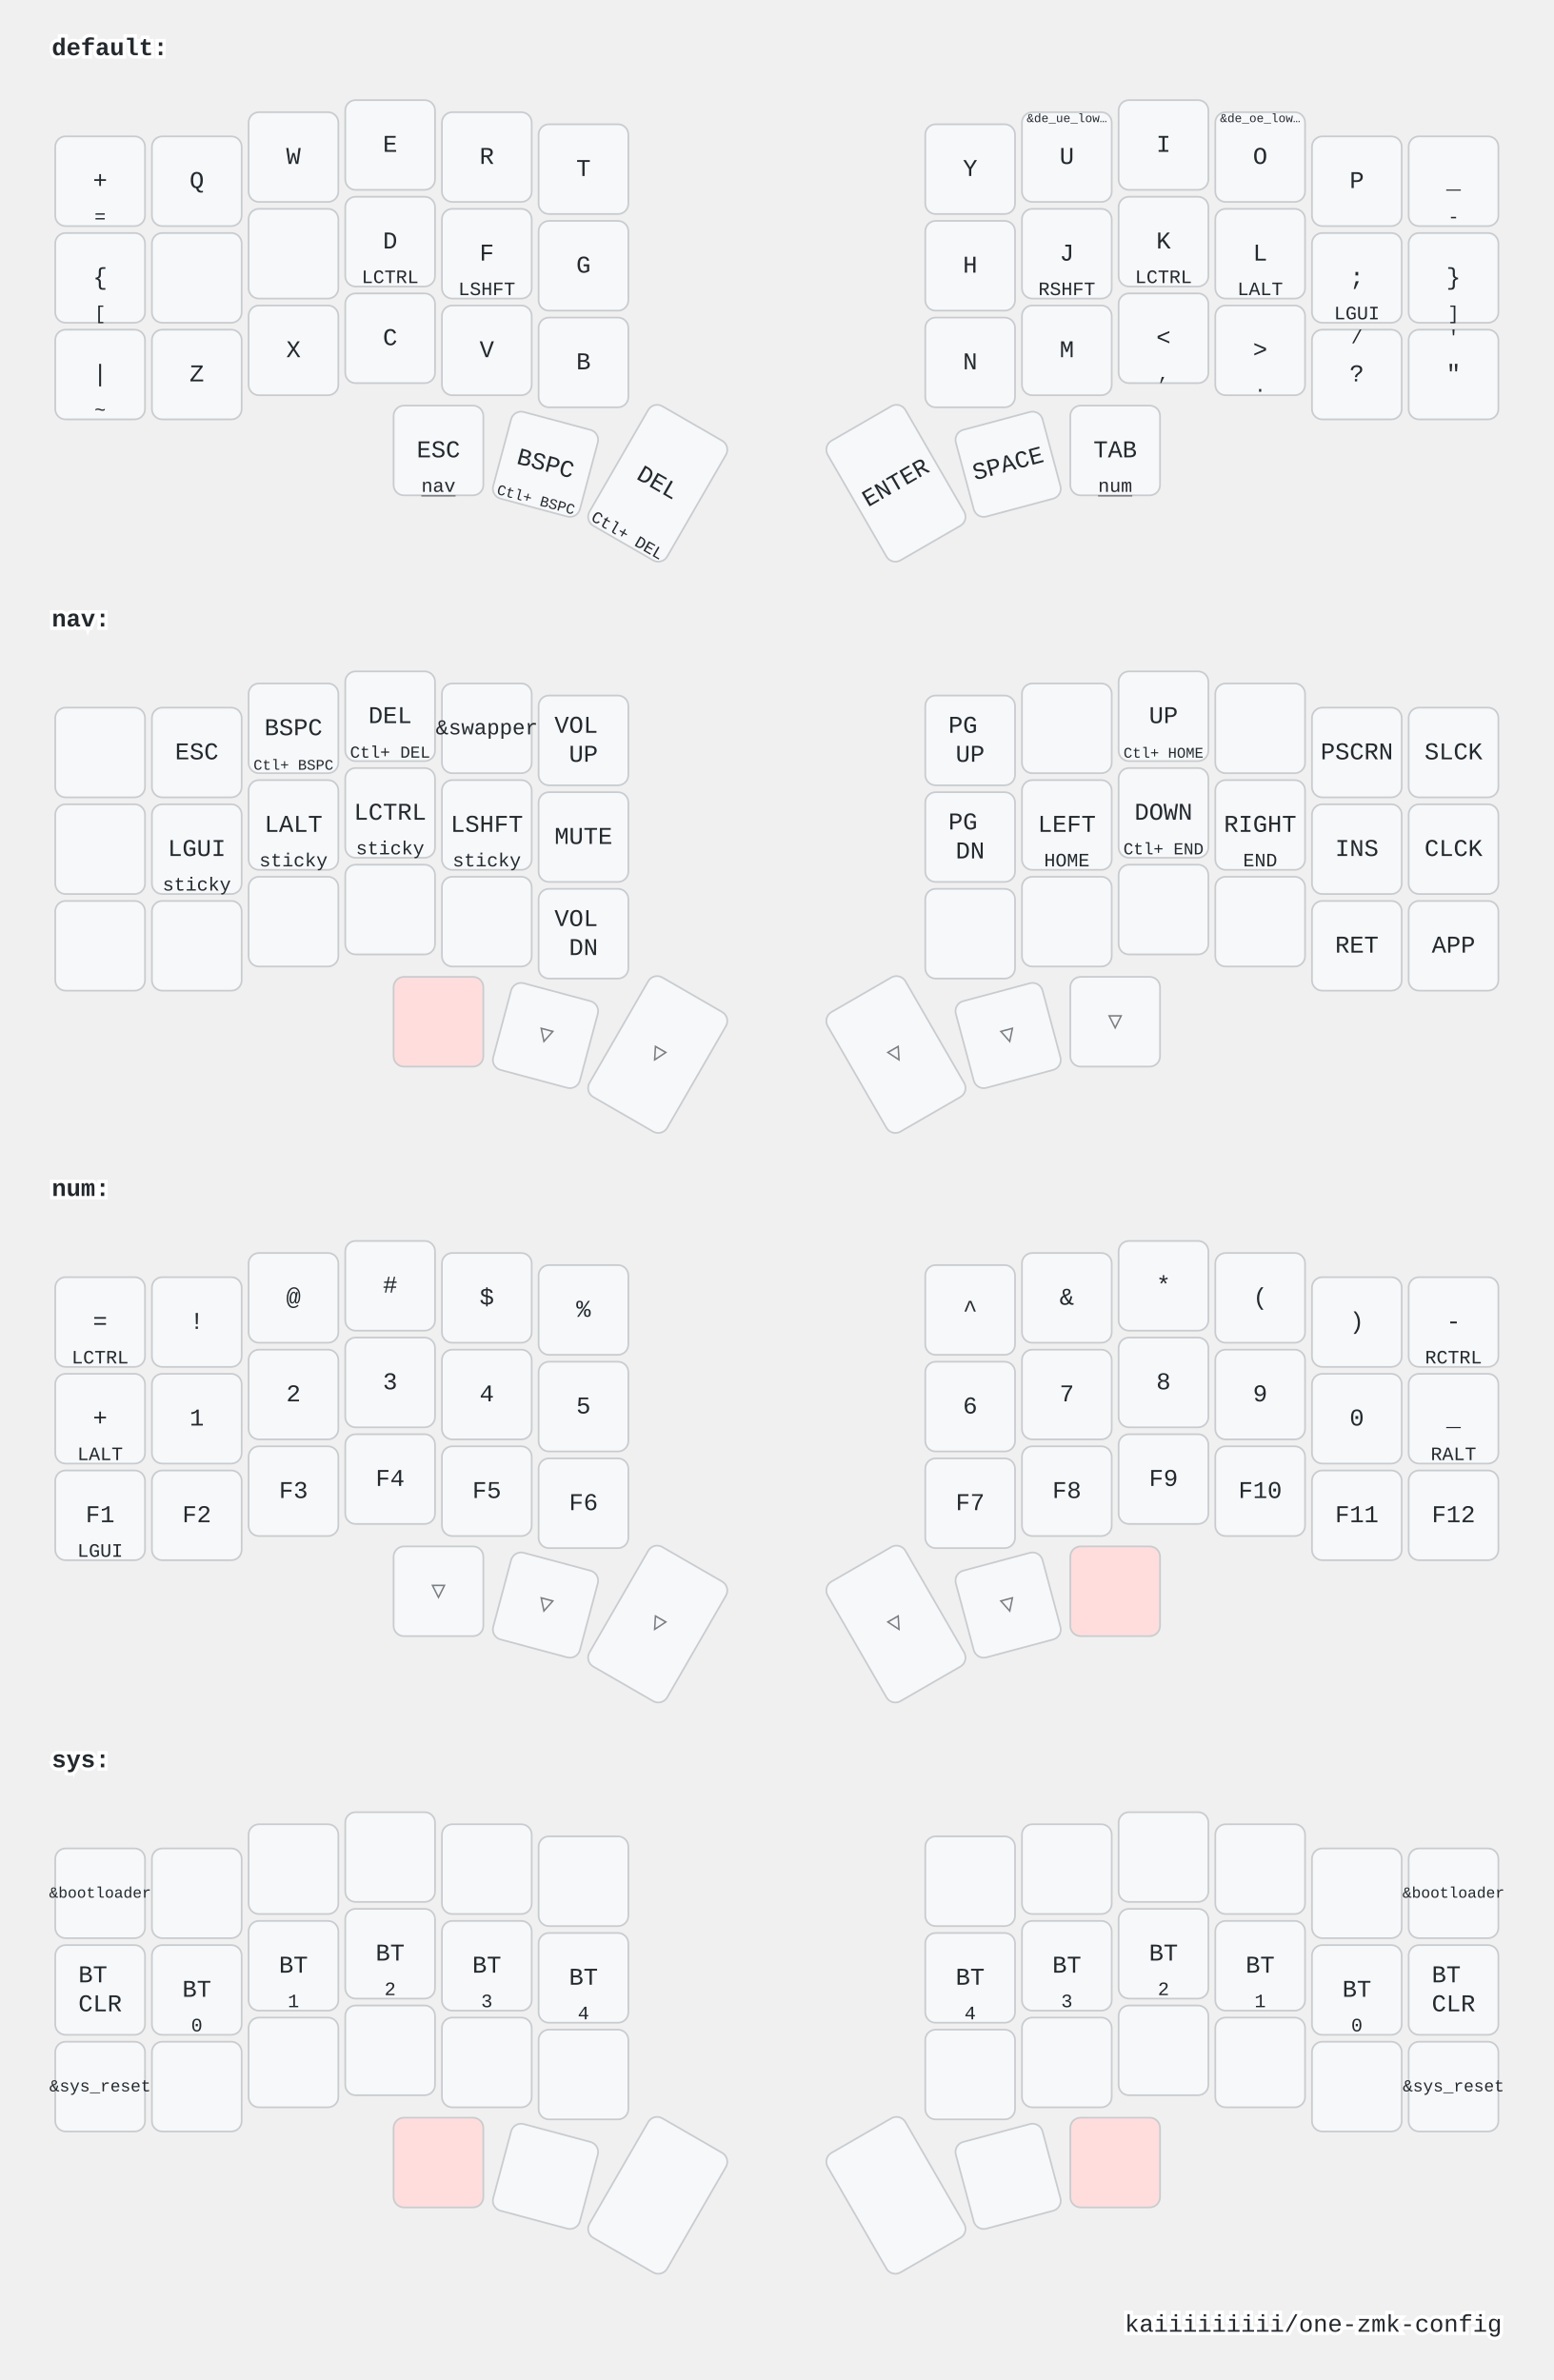
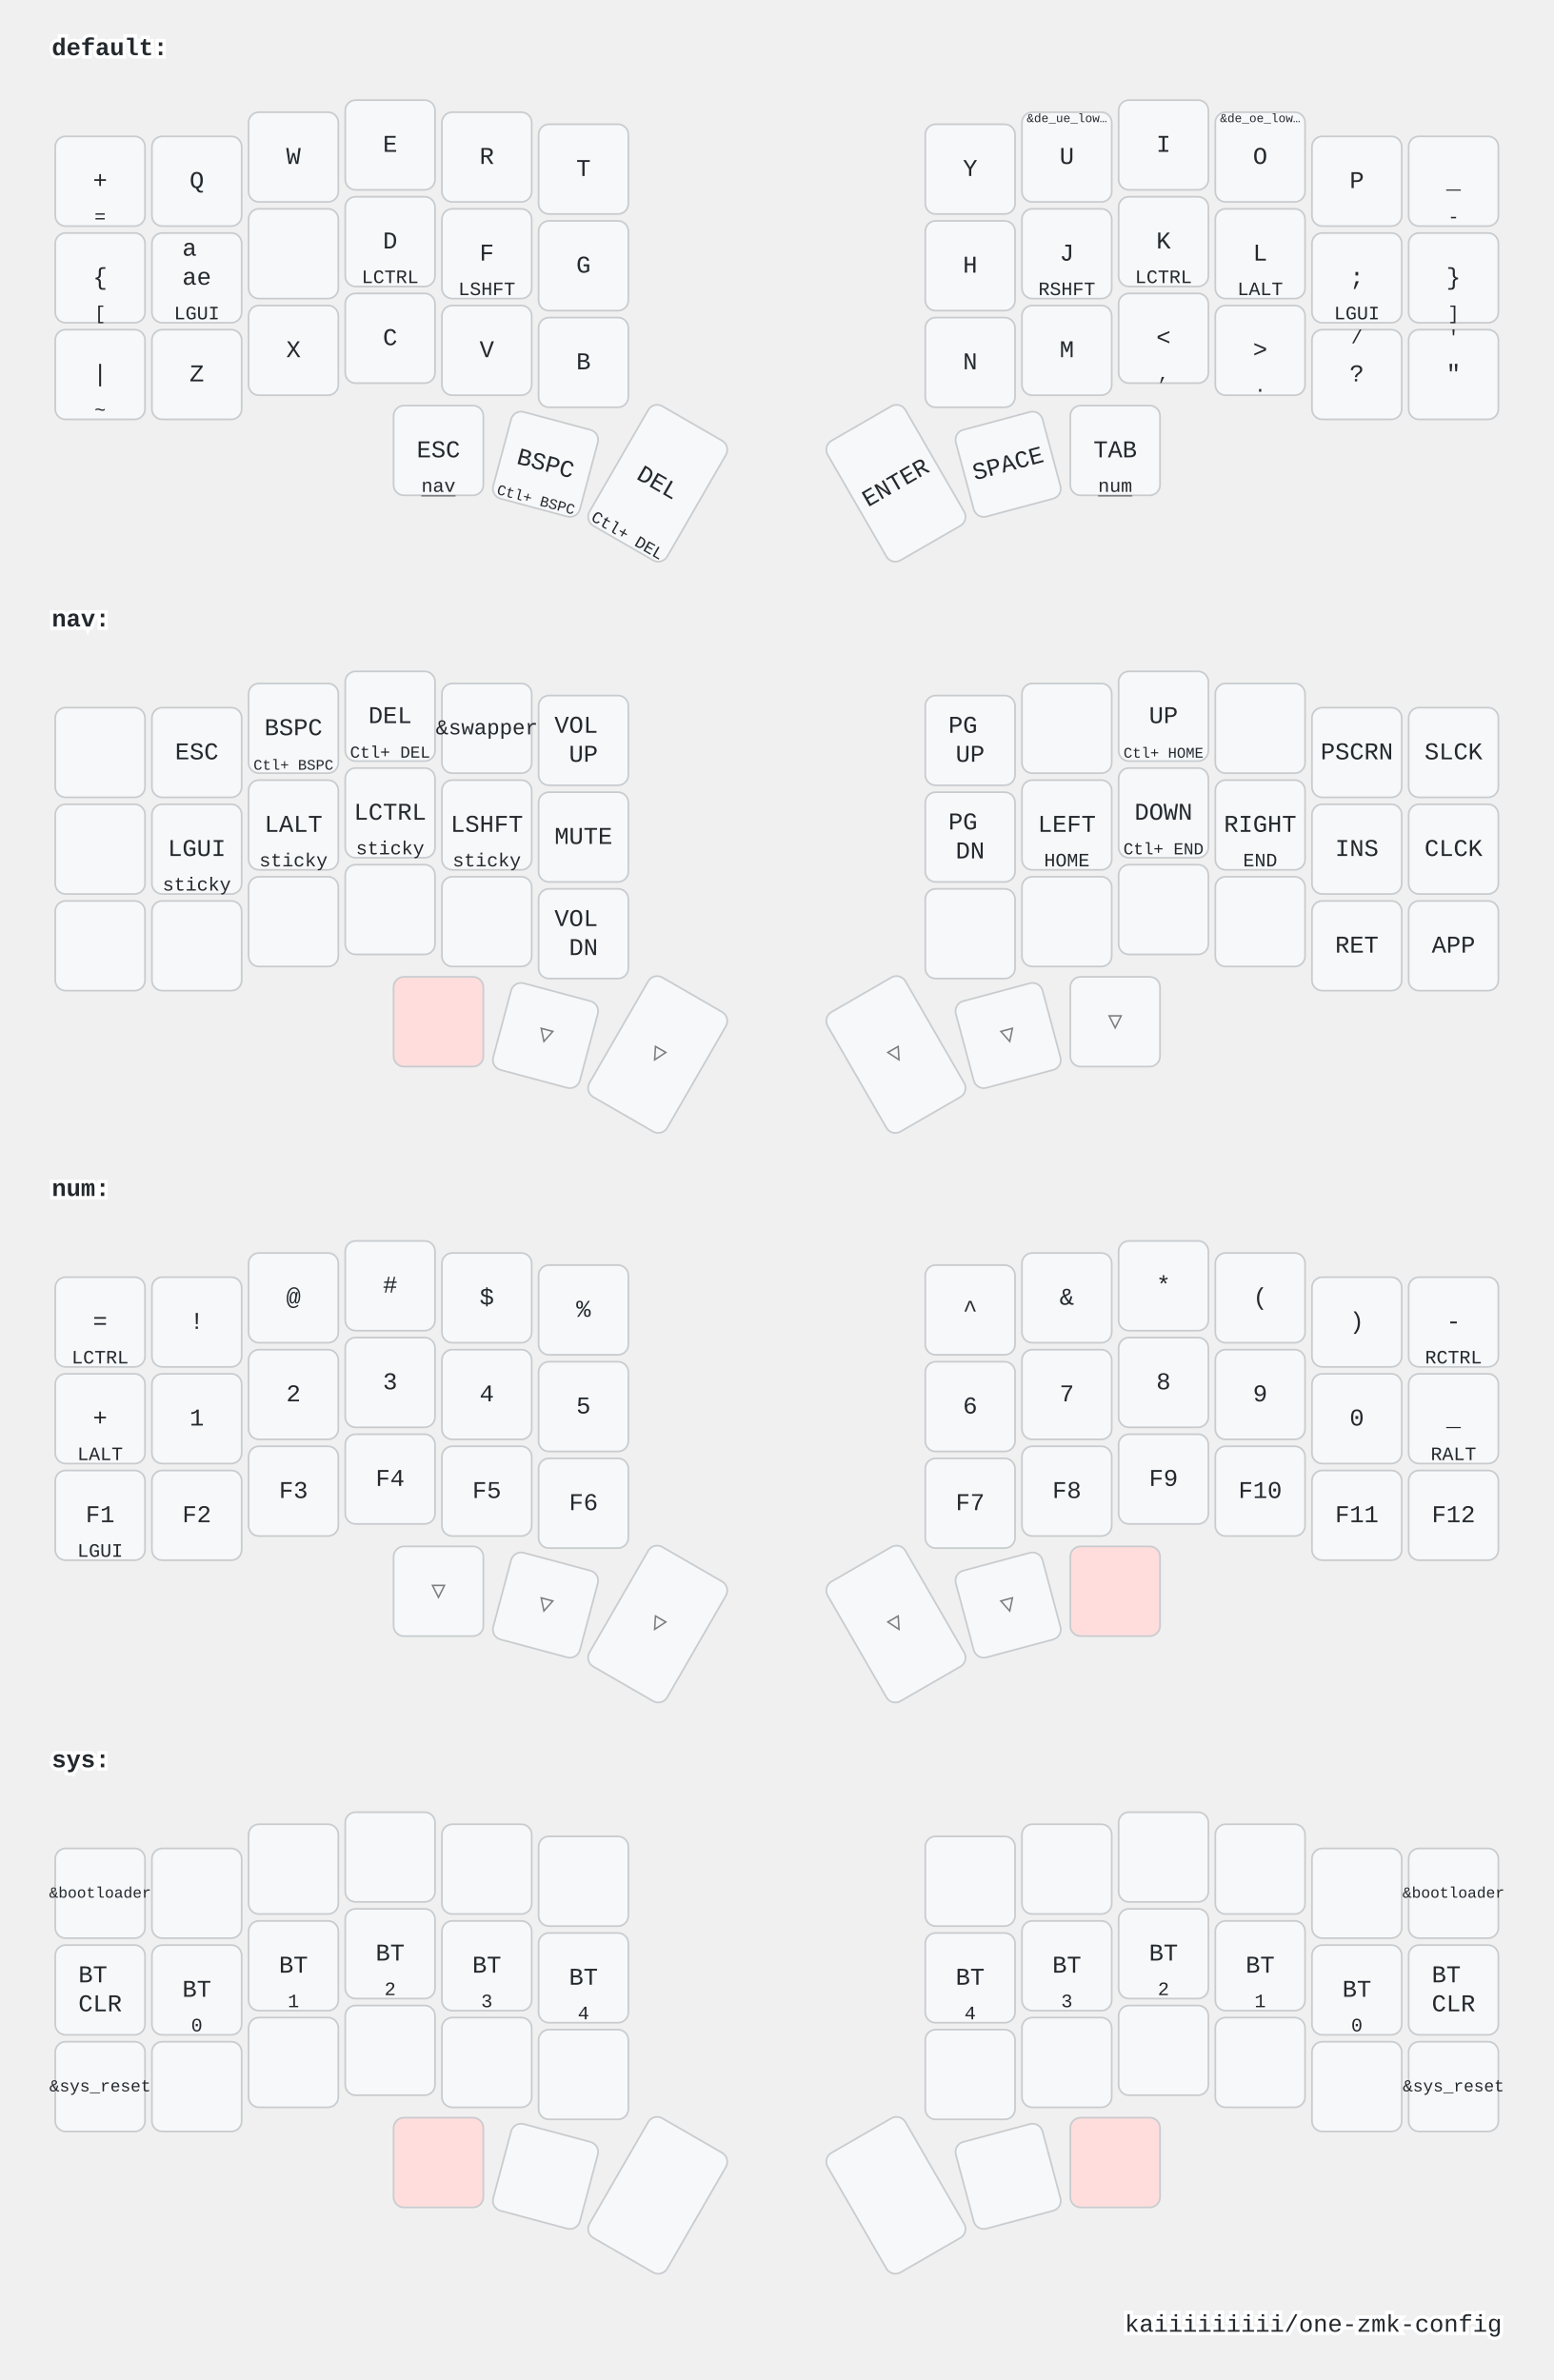
<svg xmlns="http://www.w3.org/2000/svg" width="900" height="1379" viewBox="0 0 900 1379" class="keymap">
  <style>/* inherit to force styles through use tags */
svg path {
    fill: inherit;
}

/* font and background color specifications */
svg.keymap {
    font-family: SFMono-Regular,Consolas,Liberation Mono,Menlo,monospace;
    font-size: 14px;
    font-kerning: normal;
    text-rendering: optimizeLegibility;
    fill: #24292e;
}

/* default key styling */
rect.key {
    fill: #f6f8fa;
}

rect.key, rect.combo {
    stroke: #c9cccf;
    stroke-width: 1;
}

/* default key side styling, only used is draw_key_sides is set */
rect.side {
    filter: brightness(90%);
}

/* color accent for combo boxes */
rect.combo, rect.combo-separate {
    fill: #cdf;
}

/* color accent for held keys */
rect.held, rect.combo.held {
    fill: #fdd;
}

/* color accent for ghost (optional) keys */
rect.ghost, rect.combo.ghost {
    stroke-dasharray: 4, 4;
    stroke-width: 2;
}

text {
    text-anchor: middle;
    dominant-baseline: middle;
}

/* styling for layer labels */
text.label {
    font-weight: bold;
    text-anchor: start;
    stroke: white;
    stroke-width: 4;
    paint-order: stroke;
}

/* styling for optional footer */
text.footer {
    text-anchor: end;
    dominant-baseline: auto;
    stroke: white;
    stroke-width: 4;
    paint-order: stroke;
}

/* styling for combo tap, and key hold/shifted label text */
text.combo, text.hold, text.shifted {
    font-size: 11px;
}

text.hold {
    text-anchor: middle;
    dominant-baseline: auto;
}

text.shifted {
    text-anchor: middle;
    dominant-baseline: hanging;
}

text.layer-activator {
    text-decoration: underline;
}

/* styling for hold/shifted label text in combo box */
text.combo.hold, text.combo.shifted {
    font-size: 8px;
}

/* lighter symbol for transparent keys */
text.trans {
    fill: #7b7e81;
}

/* styling for combo dendrons */
path.combo {
    stroke-width: 1;
    stroke: gray;
    fill: none;
}

/* Start Tabler Icons Cleanup */
/* cannot use height/width with glyphs */
.icon-tabler &gt; path {
    fill: inherit;
    stroke: inherit;
    stroke-width: 2;
}
/* hide tabler's default box */
.icon-tabler &gt; path[stroke="none"][fill="none"] {
    visibility: hidden;
}
/* End Tabler Icons Cleanup */

@media (prefers-color-scheme: dark) {
svg.keymap { fill: #d1d6db; }
rect.key { fill: #3f4750; }
rect.key, rect.combo { stroke: #60666c; }
rect.combo, rect.combo-separate { fill: #1f3d7a; }
rect.held, rect.combo.held { fill: #854747; }
text.label, text.footer { stroke: black; }
text.trans { fill: #7e8184; }
path.combo { stroke: #7f7f7f; }

}</style>
  <g transform="translate(30, 0)" class="layer-default">
    <text x="0" y="28" class="label" id="default">default:</text>
    <g transform="translate(0, 56)">
      <g transform="translate(28, 49)" class="key keypos-0">
        <rect rx="6" ry="6" x="-26" y="-26" width="52" height="52" class="key" />
        <text x="0" y="0" class="key tap">+</text>
        <text x="0" y="24" class="key hold">=</text>
      </g>
      <g transform="translate(84, 49)" class="key keypos-1">
        <rect rx="6" ry="6" x="-26" y="-26" width="52" height="52" class="key" />
        <text x="0" y="0" class="key tap">Q</text>
      </g>
      <g transform="translate(140, 35)" class="key keypos-2">
        <rect rx="6" ry="6" x="-26" y="-26" width="52" height="52" class="key" />
        <text x="0" y="0" class="key tap">W</text>
      </g>
      <g transform="translate(196, 28)" class="key keypos-3">
        <rect rx="6" ry="6" x="-26" y="-26" width="52" height="52" class="key" />
        <text x="0" y="0" class="key tap">E</text>
      </g>
      <g transform="translate(252, 35)" class="key keypos-4">
        <rect rx="6" ry="6" x="-26" y="-26" width="52" height="52" class="key" />
        <text x="0" y="0" class="key tap">R</text>
      </g>
      <g transform="translate(308, 42)" class="key keypos-5">
        <rect rx="6" ry="6" x="-26" y="-26" width="52" height="52" class="key" />
        <text x="0" y="0" class="key tap">T</text>
      </g>
      <g transform="translate(532, 42)" class="key keypos-6">
        <rect rx="6" ry="6" x="-26" y="-26" width="52" height="52" class="key" />
        <text x="0" y="0" class="key tap">Y</text>
      </g>
      <g transform="translate(588, 35)" class="key keypos-7">
        <rect rx="6" ry="6" x="-26" y="-26" width="52" height="52" class="key" />
        <text x="0" y="0" class="key tap">U</text>
        <text x="0" y="-24" class="key shifted">
          <tspan style="font-size: 64%">&amp;de_ue_low…</tspan>
        </text>
      </g>
      <g transform="translate(644, 28)" class="key keypos-8">
        <rect rx="6" ry="6" x="-26" y="-26" width="52" height="52" class="key" />
        <text x="0" y="0" class="key tap">I</text>
      </g>
      <g transform="translate(700, 35)" class="key keypos-9">
        <rect rx="6" ry="6" x="-26" y="-26" width="52" height="52" class="key" />
        <text x="0" y="0" class="key tap">O</text>
        <text x="0" y="-24" class="key shifted">
          <tspan style="font-size: 64%">&amp;de_oe_low…</tspan>
        </text>
      </g>
      <g transform="translate(756, 49)" class="key keypos-10">
        <rect rx="6" ry="6" x="-26" y="-26" width="52" height="52" class="key" />
        <text x="0" y="0" class="key tap">P</text>
      </g>
      <g transform="translate(812, 49)" class="key keypos-11">
        <rect rx="6" ry="6" x="-26" y="-26" width="52" height="52" class="key" />
        <text x="0" y="0" class="key tap">_</text>
        <text x="0" y="24" class="key hold">-</text>
      </g>
      <g transform="translate(28, 105)" class="key keypos-12">
        <rect rx="6" ry="6" x="-26" y="-26" width="52" height="52" class="key" />
        <text x="0" y="0" class="key tap">{</text>
        <text x="0" y="24" class="key hold">[</text>
      </g>
      <g transform="translate(84, 105)" class="key keypos-13">
        <rect rx="6" ry="6" x="-26" y="-26" width="52" height="52" class="key" />
+         <text x="0" y="0" class="key tap">
+           <tspan x="0" dy="-1.2em">a</tspan>
+           <tspan x="0" dy="1.2em">ae</tspan>
+         </text>
+         <text x="0" y="24" class="key hold">LGUI</text>
      </g>
      <g transform="translate(140, 91)" class="key keypos-14">
        <rect rx="6" ry="6" x="-26" y="-26" width="52" height="52" class="key" />
      </g>
      <g transform="translate(196, 84)" class="key keypos-15">
        <rect rx="6" ry="6" x="-26" y="-26" width="52" height="52" class="key" />
        <text x="0" y="0" class="key tap">D</text>
        <text x="0" y="24" class="key hold">LCTRL</text>
      </g>
      <g transform="translate(252, 91)" class="key keypos-16">
        <rect rx="6" ry="6" x="-26" y="-26" width="52" height="52" class="key" />
        <text x="0" y="0" class="key tap">F</text>
        <text x="0" y="24" class="key hold">LSHFT</text>
      </g>
      <g transform="translate(308, 98)" class="key keypos-17">
        <rect rx="6" ry="6" x="-26" y="-26" width="52" height="52" class="key" />
        <text x="0" y="0" class="key tap">G</text>
      </g>
      <g transform="translate(532, 98)" class="key keypos-18">
        <rect rx="6" ry="6" x="-26" y="-26" width="52" height="52" class="key" />
        <text x="0" y="0" class="key tap">H</text>
      </g>
      <g transform="translate(588, 91)" class="key keypos-19">
        <rect rx="6" ry="6" x="-26" y="-26" width="52" height="52" class="key" />
        <text x="0" y="0" class="key tap">J</text>
        <text x="0" y="24" class="key hold">RSHFT</text>
      </g>
      <g transform="translate(644, 84)" class="key keypos-20">
        <rect rx="6" ry="6" x="-26" y="-26" width="52" height="52" class="key" />
        <text x="0" y="0" class="key tap">K</text>
        <text x="0" y="24" class="key hold">LCTRL</text>
      </g>
      <g transform="translate(700, 91)" class="key keypos-21">
        <rect rx="6" ry="6" x="-26" y="-26" width="52" height="52" class="key" />
        <text x="0" y="0" class="key tap">L</text>
        <text x="0" y="24" class="key hold">LALT</text>
      </g>
      <g transform="translate(756, 105)" class="key keypos-22">
        <rect rx="6" ry="6" x="-26" y="-26" width="52" height="52" class="key" />
        <text x="0" y="0" class="key tap">;</text>
        <text x="0" y="24" class="key hold">LGUI</text>
      </g>
      <g transform="translate(812, 105)" class="key keypos-23">
        <rect rx="6" ry="6" x="-26" y="-26" width="52" height="52" class="key" />
        <text x="0" y="0" class="key tap">}</text>
        <text x="0" y="24" class="key hold">]</text>
      </g>
      <g transform="translate(28, 161)" class="key keypos-24">
        <rect rx="6" ry="6" x="-26" y="-26" width="52" height="52" class="key" />
        <text x="0" y="0" class="key tap">|</text>
        <text x="0" y="24" class="key hold">~</text>
      </g>
      <g transform="translate(84, 161)" class="key keypos-25">
        <rect rx="6" ry="6" x="-26" y="-26" width="52" height="52" class="key" />
        <text x="0" y="0" class="key tap">Z</text>
      </g>
      <g transform="translate(140, 147)" class="key keypos-26">
        <rect rx="6" ry="6" x="-26" y="-26" width="52" height="52" class="key" />
        <text x="0" y="0" class="key tap">X</text>
      </g>
      <g transform="translate(196, 140)" class="key keypos-27">
        <rect rx="6" ry="6" x="-26" y="-26" width="52" height="52" class="key" />
        <text x="0" y="0" class="key tap">C</text>
      </g>
      <g transform="translate(252, 147)" class="key keypos-28">
        <rect rx="6" ry="6" x="-26" y="-26" width="52" height="52" class="key" />
        <text x="0" y="0" class="key tap">V</text>
      </g>
      <g transform="translate(308, 154)" class="key keypos-29">
        <rect rx="6" ry="6" x="-26" y="-26" width="52" height="52" class="key" />
        <text x="0" y="0" class="key tap">B</text>
      </g>
      <g transform="translate(532, 154)" class="key keypos-30">
        <rect rx="6" ry="6" x="-26" y="-26" width="52" height="52" class="key" />
        <text x="0" y="0" class="key tap">N</text>
      </g>
      <g transform="translate(588, 147)" class="key keypos-31">
        <rect rx="6" ry="6" x="-26" y="-26" width="52" height="52" class="key" />
        <text x="0" y="0" class="key tap">M</text>
      </g>
      <g transform="translate(644, 140)" class="key keypos-32">
        <rect rx="6" ry="6" x="-26" y="-26" width="52" height="52" class="key" />
        <text x="0" y="0" class="key tap">&lt;</text>
        <text x="0" y="24" class="key hold">,</text>
      </g>
      <g transform="translate(700, 147)" class="key keypos-33">
        <rect rx="6" ry="6" x="-26" y="-26" width="52" height="52" class="key" />
        <text x="0" y="0" class="key tap">&gt;</text>
        <text x="0" y="24" class="key hold">.</text>
      </g>
      <g transform="translate(756, 161)" class="key keypos-34">
        <rect rx="6" ry="6" x="-26" y="-26" width="52" height="52" class="key" />
        <text x="0" y="0" class="key tap">?</text>
        <text x="0" y="-24" class="key shifted">/</text>
      </g>
      <g transform="translate(812, 161)" class="key keypos-35">
        <rect rx="6" ry="6" x="-26" y="-26" width="52" height="52" class="key" />
        <text x="0" y="0" class="key tap">"</text>
        <text x="0" y="-24" class="key shifted">'</text>
      </g>
      <g transform="translate(224, 205)" class="key keypos-36">
        <rect rx="6" ry="6" x="-26" y="-26" width="52" height="52" class="key" />
        <text x="0" y="0" class="key tap">ESC</text>
        <a href="#nav">
          <text x="0" y="24" class="key hold layer-activator">nav</text>
        </a>
      </g>
      <g transform="translate(286, 213) rotate(15.0)" class="key keypos-37">
        <rect rx="6" ry="6" x="-26" y="-26" width="52" height="52" class="key" />
        <text x="0" y="0" class="key tap">BSPC</text>
        <text x="0" y="24" class="key hold">
          <tspan style="font-size: 78%">Ctl+ BSPC</tspan>
        </text>
      </g>
      <g transform="translate(351, 224) rotate(30.0)" class="key keypos-38">
        <rect rx="6" ry="6" x="-26" y="-40" width="52" height="80" class="key" />
        <text x="0" y="0" class="key tap">DEL</text>
        <text x="0" y="38" class="key hold">
          <tspan style="font-size: 88%">Ctl+ DEL</tspan>
        </text>
      </g>
      <g transform="translate(489, 224) rotate(-30.0)" class="key keypos-39">
        <rect rx="6" ry="6" x="-26" y="-40" width="52" height="80" class="key" />
        <text x="0" y="0" class="key tap">ENTER</text>
      </g>
      <g transform="translate(554, 213) rotate(-15.0)" class="key keypos-40">
        <rect rx="6" ry="6" x="-26" y="-26" width="52" height="52" class="key" />
        <text x="0" y="0" class="key tap">SPACE</text>
      </g>
      <g transform="translate(616, 205)" class="key keypos-41">
        <rect rx="6" ry="6" x="-26" y="-26" width="52" height="52" class="key" />
        <text x="0" y="0" class="key tap">TAB</text>
        <a href="#num">
          <text x="0" y="24" class="key hold layer-activator">num</text>
        </a>
      </g>
    </g>
  </g>
  <g transform="translate(30, 331)" class="layer-nav">
    <text x="0" y="28" class="label" id="nav">nav:</text>
    <g transform="translate(0, 56)">
      <g transform="translate(28, 49)" class="key keypos-0">
        <rect rx="6" ry="6" x="-26" y="-26" width="52" height="52" class="key" />
      </g>
      <g transform="translate(84, 49)" class="key keypos-1">
        <rect rx="6" ry="6" x="-26" y="-26" width="52" height="52" class="key" />
        <text x="0" y="0" class="key tap">ESC</text>
      </g>
      <g transform="translate(140, 35)" class="key keypos-2">
        <rect rx="6" ry="6" x="-26" y="-26" width="52" height="52" class="key" />
        <text x="0" y="0" class="key tap">BSPC</text>
        <text x="0" y="24" class="key hold">
          <tspan style="font-size: 78%">Ctl+ BSPC</tspan>
        </text>
      </g>
      <g transform="translate(196, 28)" class="key keypos-3">
        <rect rx="6" ry="6" x="-26" y="-26" width="52" height="52" class="key" />
        <text x="0" y="0" class="key tap">DEL</text>
        <text x="0" y="24" class="key hold">
          <tspan style="font-size: 88%">Ctl+ DEL</tspan>
        </text>
      </g>
      <g transform="translate(252, 35)" class="key keypos-4">
        <rect rx="6" ry="6" x="-26" y="-26" width="52" height="52" class="key" />
        <text x="0" y="0" class="key tap">
          <tspan style="font-size: 88%">&amp;swapper</tspan>
        </text>
      </g>
      <g transform="translate(308, 42)" class="key keypos-5">
        <rect rx="6" ry="6" x="-26" y="-26" width="52" height="52" class="key" />
        <text x="0" y="0" class="key tap">
          <tspan x="0" dy="-0.6em">VOL</tspan>
          <tspan x="0" dy="1.2em">UP</tspan>
        </text>
      </g>
      <g transform="translate(532, 42)" class="key keypos-6">
        <rect rx="6" ry="6" x="-26" y="-26" width="52" height="52" class="key" />
        <text x="0" y="0" class="key tap">
          <tspan x="0" dy="-0.6em">PG</tspan>
          <tspan x="0" dy="1.2em">UP</tspan>
        </text>
      </g>
      <g transform="translate(588, 35)" class="key keypos-7">
        <rect rx="6" ry="6" x="-26" y="-26" width="52" height="52" class="key" />
      </g>
      <g transform="translate(644, 28)" class="key keypos-8">
        <rect rx="6" ry="6" x="-26" y="-26" width="52" height="52" class="key" />
        <text x="0" y="0" class="key tap">UP</text>
        <text x="0" y="24" class="key hold">
          <tspan style="font-size: 78%">Ctl+ HOME</tspan>
        </text>
      </g>
      <g transform="translate(700, 35)" class="key keypos-9">
        <rect rx="6" ry="6" x="-26" y="-26" width="52" height="52" class="key" />
      </g>
      <g transform="translate(756, 49)" class="key keypos-10">
        <rect rx="6" ry="6" x="-26" y="-26" width="52" height="52" class="key" />
        <text x="0" y="0" class="key tap">PSCRN</text>
      </g>
      <g transform="translate(812, 49)" class="key keypos-11">
        <rect rx="6" ry="6" x="-26" y="-26" width="52" height="52" class="key" />
        <text x="0" y="0" class="key tap">SLCK</text>
      </g>
      <g transform="translate(28, 105)" class="key keypos-12">
        <rect rx="6" ry="6" x="-26" y="-26" width="52" height="52" class="key" />
      </g>
      <g transform="translate(84, 105)" class="key keypos-13">
        <rect rx="6" ry="6" x="-26" y="-26" width="52" height="52" class="key" />
        <text x="0" y="0" class="key tap">LGUI</text>
        <text x="0" y="24" class="key hold">sticky</text>
      </g>
      <g transform="translate(140, 91)" class="key keypos-14">
        <rect rx="6" ry="6" x="-26" y="-26" width="52" height="52" class="key" />
        <text x="0" y="0" class="key tap">LALT</text>
        <text x="0" y="24" class="key hold">sticky</text>
      </g>
      <g transform="translate(196, 84)" class="key keypos-15">
        <rect rx="6" ry="6" x="-26" y="-26" width="52" height="52" class="key" />
        <text x="0" y="0" class="key tap">LCTRL</text>
        <text x="0" y="24" class="key hold">sticky</text>
      </g>
      <g transform="translate(252, 91)" class="key keypos-16">
        <rect rx="6" ry="6" x="-26" y="-26" width="52" height="52" class="key" />
        <text x="0" y="0" class="key tap">LSHFT</text>
        <text x="0" y="24" class="key hold">sticky</text>
      </g>
      <g transform="translate(308, 98)" class="key keypos-17">
        <rect rx="6" ry="6" x="-26" y="-26" width="52" height="52" class="key" />
        <text x="0" y="0" class="key tap">MUTE</text>
      </g>
      <g transform="translate(532, 98)" class="key keypos-18">
        <rect rx="6" ry="6" x="-26" y="-26" width="52" height="52" class="key" />
        <text x="0" y="0" class="key tap">
          <tspan x="0" dy="-0.6em">PG</tspan>
          <tspan x="0" dy="1.2em">DN</tspan>
        </text>
      </g>
      <g transform="translate(588, 91)" class="key keypos-19">
        <rect rx="6" ry="6" x="-26" y="-26" width="52" height="52" class="key" />
        <text x="0" y="0" class="key tap">LEFT</text>
        <text x="0" y="24" class="key hold">HOME</text>
      </g>
      <g transform="translate(644, 84)" class="key keypos-20">
        <rect rx="6" ry="6" x="-26" y="-26" width="52" height="52" class="key" />
        <text x="0" y="0" class="key tap">DOWN</text>
        <text x="0" y="24" class="key hold">
          <tspan style="font-size: 88%">Ctl+ END</tspan>
        </text>
      </g>
      <g transform="translate(700, 91)" class="key keypos-21">
        <rect rx="6" ry="6" x="-26" y="-26" width="52" height="52" class="key" />
        <text x="0" y="0" class="key tap">RIGHT</text>
        <text x="0" y="24" class="key hold">END</text>
      </g>
      <g transform="translate(756, 105)" class="key keypos-22">
        <rect rx="6" ry="6" x="-26" y="-26" width="52" height="52" class="key" />
        <text x="0" y="0" class="key tap">INS</text>
      </g>
      <g transform="translate(812, 105)" class="key keypos-23">
        <rect rx="6" ry="6" x="-26" y="-26" width="52" height="52" class="key" />
        <text x="0" y="0" class="key tap">CLCK</text>
      </g>
      <g transform="translate(28, 161)" class="key keypos-24">
        <rect rx="6" ry="6" x="-26" y="-26" width="52" height="52" class="key" />
      </g>
      <g transform="translate(84, 161)" class="key keypos-25">
        <rect rx="6" ry="6" x="-26" y="-26" width="52" height="52" class="key" />
      </g>
      <g transform="translate(140, 147)" class="key keypos-26">
        <rect rx="6" ry="6" x="-26" y="-26" width="52" height="52" class="key" />
      </g>
      <g transform="translate(196, 140)" class="key keypos-27">
        <rect rx="6" ry="6" x="-26" y="-26" width="52" height="52" class="key" />
      </g>
      <g transform="translate(252, 147)" class="key keypos-28">
        <rect rx="6" ry="6" x="-26" y="-26" width="52" height="52" class="key" />
      </g>
      <g transform="translate(308, 154)" class="key keypos-29">
        <rect rx="6" ry="6" x="-26" y="-26" width="52" height="52" class="key" />
        <text x="0" y="0" class="key tap">
          <tspan x="0" dy="-0.6em">VOL</tspan>
          <tspan x="0" dy="1.2em">DN</tspan>
        </text>
      </g>
      <g transform="translate(532, 154)" class="key keypos-30">
        <rect rx="6" ry="6" x="-26" y="-26" width="52" height="52" class="key" />
      </g>
      <g transform="translate(588, 147)" class="key keypos-31">
        <rect rx="6" ry="6" x="-26" y="-26" width="52" height="52" class="key" />
      </g>
      <g transform="translate(644, 140)" class="key keypos-32">
        <rect rx="6" ry="6" x="-26" y="-26" width="52" height="52" class="key" />
      </g>
      <g transform="translate(700, 147)" class="key keypos-33">
        <rect rx="6" ry="6" x="-26" y="-26" width="52" height="52" class="key" />
      </g>
      <g transform="translate(756, 161)" class="key keypos-34">
        <rect rx="6" ry="6" x="-26" y="-26" width="52" height="52" class="key" />
        <text x="0" y="0" class="key tap">RET</text>
      </g>
      <g transform="translate(812, 161)" class="key keypos-35">
        <rect rx="6" ry="6" x="-26" y="-26" width="52" height="52" class="key" />
        <text x="0" y="0" class="key tap">APP</text>
      </g>
      <g transform="translate(224, 205)" class="key held keypos-36">
        <rect rx="6" ry="6" x="-26" y="-26" width="52" height="52" class="key held" />
      </g>
      <g transform="translate(286, 213) rotate(15.0)" class="key trans keypos-37">
        <rect rx="6" ry="6" x="-26" y="-26" width="52" height="52" class="key trans" />
        <text x="0" y="0" class="key trans tap">▽</text>
      </g>
      <g transform="translate(351, 224) rotate(30.0)" class="key trans keypos-38">
        <rect rx="6" ry="6" x="-26" y="-40" width="52" height="80" class="key trans" />
        <text x="0" y="0" class="key trans tap">▽</text>
      </g>
      <g transform="translate(489, 224) rotate(-30.0)" class="key trans keypos-39">
        <rect rx="6" ry="6" x="-26" y="-40" width="52" height="80" class="key trans" />
        <text x="0" y="0" class="key trans tap">▽</text>
      </g>
      <g transform="translate(554, 213) rotate(-15.0)" class="key trans keypos-40">
        <rect rx="6" ry="6" x="-26" y="-26" width="52" height="52" class="key trans" />
        <text x="0" y="0" class="key trans tap">▽</text>
      </g>
      <g transform="translate(616, 205)" class="key trans keypos-41">
        <rect rx="6" ry="6" x="-26" y="-26" width="52" height="52" class="key trans" />
        <text x="0" y="0" class="key trans tap">▽</text>
      </g>
    </g>
  </g>
  <g transform="translate(30, 661)" class="layer-num">
    <text x="0" y="28" class="label" id="num">num:</text>
    <g transform="translate(0, 56)">
      <g transform="translate(28, 49)" class="key keypos-0">
        <rect rx="6" ry="6" x="-26" y="-26" width="52" height="52" class="key" />
        <text x="0" y="0" class="key tap">=</text>
        <text x="0" y="24" class="key hold">LCTRL</text>
      </g>
      <g transform="translate(84, 49)" class="key keypos-1">
        <rect rx="6" ry="6" x="-26" y="-26" width="52" height="52" class="key" />
        <text x="0" y="0" class="key tap">!</text>
      </g>
      <g transform="translate(140, 35)" class="key keypos-2">
        <rect rx="6" ry="6" x="-26" y="-26" width="52" height="52" class="key" />
        <text x="0" y="0" class="key tap">@</text>
      </g>
      <g transform="translate(196, 28)" class="key keypos-3">
        <rect rx="6" ry="6" x="-26" y="-26" width="52" height="52" class="key" />
        <text x="0" y="0" class="key tap">#</text>
      </g>
      <g transform="translate(252, 35)" class="key keypos-4">
        <rect rx="6" ry="6" x="-26" y="-26" width="52" height="52" class="key" />
        <text x="0" y="0" class="key tap">$</text>
      </g>
      <g transform="translate(308, 42)" class="key keypos-5">
        <rect rx="6" ry="6" x="-26" y="-26" width="52" height="52" class="key" />
        <text x="0" y="0" class="key tap">%</text>
      </g>
      <g transform="translate(532, 42)" class="key keypos-6">
        <rect rx="6" ry="6" x="-26" y="-26" width="52" height="52" class="key" />
        <text x="0" y="0" class="key tap">^</text>
      </g>
      <g transform="translate(588, 35)" class="key keypos-7">
        <rect rx="6" ry="6" x="-26" y="-26" width="52" height="52" class="key" />
        <text x="0" y="0" class="key tap">&amp;</text>
      </g>
      <g transform="translate(644, 28)" class="key keypos-8">
        <rect rx="6" ry="6" x="-26" y="-26" width="52" height="52" class="key" />
        <text x="0" y="0" class="key tap">*</text>
      </g>
      <g transform="translate(700, 35)" class="key keypos-9">
        <rect rx="6" ry="6" x="-26" y="-26" width="52" height="52" class="key" />
        <text x="0" y="0" class="key tap">(</text>
      </g>
      <g transform="translate(756, 49)" class="key keypos-10">
        <rect rx="6" ry="6" x="-26" y="-26" width="52" height="52" class="key" />
        <text x="0" y="0" class="key tap">)</text>
      </g>
      <g transform="translate(812, 49)" class="key keypos-11">
        <rect rx="6" ry="6" x="-26" y="-26" width="52" height="52" class="key" />
        <text x="0" y="0" class="key tap">-</text>
        <text x="0" y="24" class="key hold">RCTRL</text>
      </g>
      <g transform="translate(28, 105)" class="key keypos-12">
        <rect rx="6" ry="6" x="-26" y="-26" width="52" height="52" class="key" />
        <text x="0" y="0" class="key tap">+</text>
        <text x="0" y="24" class="key hold">LALT</text>
      </g>
      <g transform="translate(84, 105)" class="key keypos-13">
        <rect rx="6" ry="6" x="-26" y="-26" width="52" height="52" class="key" />
        <text x="0" y="0" class="key tap">1</text>
      </g>
      <g transform="translate(140, 91)" class="key keypos-14">
        <rect rx="6" ry="6" x="-26" y="-26" width="52" height="52" class="key" />
        <text x="0" y="0" class="key tap">2</text>
      </g>
      <g transform="translate(196, 84)" class="key keypos-15">
        <rect rx="6" ry="6" x="-26" y="-26" width="52" height="52" class="key" />
        <text x="0" y="0" class="key tap">3</text>
      </g>
      <g transform="translate(252, 91)" class="key keypos-16">
        <rect rx="6" ry="6" x="-26" y="-26" width="52" height="52" class="key" />
        <text x="0" y="0" class="key tap">4</text>
      </g>
      <g transform="translate(308, 98)" class="key keypos-17">
        <rect rx="6" ry="6" x="-26" y="-26" width="52" height="52" class="key" />
        <text x="0" y="0" class="key tap">5</text>
      </g>
      <g transform="translate(532, 98)" class="key keypos-18">
        <rect rx="6" ry="6" x="-26" y="-26" width="52" height="52" class="key" />
        <text x="0" y="0" class="key tap">6</text>
      </g>
      <g transform="translate(588, 91)" class="key keypos-19">
        <rect rx="6" ry="6" x="-26" y="-26" width="52" height="52" class="key" />
        <text x="0" y="0" class="key tap">7</text>
      </g>
      <g transform="translate(644, 84)" class="key keypos-20">
        <rect rx="6" ry="6" x="-26" y="-26" width="52" height="52" class="key" />
        <text x="0" y="0" class="key tap">8</text>
      </g>
      <g transform="translate(700, 91)" class="key keypos-21">
        <rect rx="6" ry="6" x="-26" y="-26" width="52" height="52" class="key" />
        <text x="0" y="0" class="key tap">9</text>
      </g>
      <g transform="translate(756, 105)" class="key keypos-22">
        <rect rx="6" ry="6" x="-26" y="-26" width="52" height="52" class="key" />
        <text x="0" y="0" class="key tap">0</text>
      </g>
      <g transform="translate(812, 105)" class="key keypos-23">
        <rect rx="6" ry="6" x="-26" y="-26" width="52" height="52" class="key" />
        <text x="0" y="0" class="key tap">_</text>
        <text x="0" y="24" class="key hold">RALT</text>
      </g>
      <g transform="translate(28, 161)" class="key keypos-24">
        <rect rx="6" ry="6" x="-26" y="-26" width="52" height="52" class="key" />
        <text x="0" y="0" class="key tap">F1</text>
        <text x="0" y="24" class="key hold">LGUI</text>
      </g>
      <g transform="translate(84, 161)" class="key keypos-25">
        <rect rx="6" ry="6" x="-26" y="-26" width="52" height="52" class="key" />
        <text x="0" y="0" class="key tap">F2</text>
      </g>
      <g transform="translate(140, 147)" class="key keypos-26">
        <rect rx="6" ry="6" x="-26" y="-26" width="52" height="52" class="key" />
        <text x="0" y="0" class="key tap">F3</text>
      </g>
      <g transform="translate(196, 140)" class="key keypos-27">
        <rect rx="6" ry="6" x="-26" y="-26" width="52" height="52" class="key" />
        <text x="0" y="0" class="key tap">F4</text>
      </g>
      <g transform="translate(252, 147)" class="key keypos-28">
        <rect rx="6" ry="6" x="-26" y="-26" width="52" height="52" class="key" />
        <text x="0" y="0" class="key tap">F5</text>
      </g>
      <g transform="translate(308, 154)" class="key keypos-29">
        <rect rx="6" ry="6" x="-26" y="-26" width="52" height="52" class="key" />
        <text x="0" y="0" class="key tap">F6</text>
      </g>
      <g transform="translate(532, 154)" class="key keypos-30">
        <rect rx="6" ry="6" x="-26" y="-26" width="52" height="52" class="key" />
        <text x="0" y="0" class="key tap">F7</text>
      </g>
      <g transform="translate(588, 147)" class="key keypos-31">
        <rect rx="6" ry="6" x="-26" y="-26" width="52" height="52" class="key" />
        <text x="0" y="0" class="key tap">F8</text>
      </g>
      <g transform="translate(644, 140)" class="key keypos-32">
        <rect rx="6" ry="6" x="-26" y="-26" width="52" height="52" class="key" />
        <text x="0" y="0" class="key tap">F9</text>
      </g>
      <g transform="translate(700, 147)" class="key keypos-33">
        <rect rx="6" ry="6" x="-26" y="-26" width="52" height="52" class="key" />
        <text x="0" y="0" class="key tap">F10</text>
      </g>
      <g transform="translate(756, 161)" class="key keypos-34">
        <rect rx="6" ry="6" x="-26" y="-26" width="52" height="52" class="key" />
        <text x="0" y="0" class="key tap">F11</text>
      </g>
      <g transform="translate(812, 161)" class="key keypos-35">
        <rect rx="6" ry="6" x="-26" y="-26" width="52" height="52" class="key" />
        <text x="0" y="0" class="key tap">F12</text>
      </g>
      <g transform="translate(224, 205)" class="key trans keypos-36">
        <rect rx="6" ry="6" x="-26" y="-26" width="52" height="52" class="key trans" />
        <text x="0" y="0" class="key trans tap">▽</text>
      </g>
      <g transform="translate(286, 213) rotate(15.0)" class="key trans keypos-37">
        <rect rx="6" ry="6" x="-26" y="-26" width="52" height="52" class="key trans" />
        <text x="0" y="0" class="key trans tap">▽</text>
      </g>
      <g transform="translate(351, 224) rotate(30.0)" class="key trans keypos-38">
        <rect rx="6" ry="6" x="-26" y="-40" width="52" height="80" class="key trans" />
        <text x="0" y="0" class="key trans tap">▽</text>
      </g>
      <g transform="translate(489, 224) rotate(-30.0)" class="key trans keypos-39">
        <rect rx="6" ry="6" x="-26" y="-40" width="52" height="80" class="key trans" />
        <text x="0" y="0" class="key trans tap">▽</text>
      </g>
      <g transform="translate(554, 213) rotate(-15.0)" class="key trans keypos-40">
        <rect rx="6" ry="6" x="-26" y="-26" width="52" height="52" class="key trans" />
        <text x="0" y="0" class="key trans tap">▽</text>
      </g>
      <g transform="translate(616, 205)" class="key held keypos-41">
        <rect rx="6" ry="6" x="-26" y="-26" width="52" height="52" class="key held" />
      </g>
    </g>
  </g>
  <g transform="translate(30, 992)" class="layer-sys">
    <text x="0" y="28" class="label" id="sys">sys:</text>
    <g transform="translate(0, 56)">
      <g transform="translate(28, 49)" class="key keypos-0">
        <rect rx="6" ry="6" x="-26" y="-26" width="52" height="52" class="key" />
        <text x="0" y="0" class="key tap">
          <tspan style="font-size: 64%">&amp;bootloader</tspan>
        </text>
      </g>
      <g transform="translate(84, 49)" class="key keypos-1">
        <rect rx="6" ry="6" x="-26" y="-26" width="52" height="52" class="key" />
      </g>
      <g transform="translate(140, 35)" class="key keypos-2">
        <rect rx="6" ry="6" x="-26" y="-26" width="52" height="52" class="key" />
      </g>
      <g transform="translate(196, 28)" class="key keypos-3">
        <rect rx="6" ry="6" x="-26" y="-26" width="52" height="52" class="key" />
      </g>
      <g transform="translate(252, 35)" class="key keypos-4">
        <rect rx="6" ry="6" x="-26" y="-26" width="52" height="52" class="key" />
      </g>
      <g transform="translate(308, 42)" class="key keypos-5">
        <rect rx="6" ry="6" x="-26" y="-26" width="52" height="52" class="key" />
      </g>
      <g transform="translate(532, 42)" class="key keypos-6">
        <rect rx="6" ry="6" x="-26" y="-26" width="52" height="52" class="key" />
      </g>
      <g transform="translate(588, 35)" class="key keypos-7">
        <rect rx="6" ry="6" x="-26" y="-26" width="52" height="52" class="key" />
      </g>
      <g transform="translate(644, 28)" class="key keypos-8">
        <rect rx="6" ry="6" x="-26" y="-26" width="52" height="52" class="key" />
      </g>
      <g transform="translate(700, 35)" class="key keypos-9">
        <rect rx="6" ry="6" x="-26" y="-26" width="52" height="52" class="key" />
      </g>
      <g transform="translate(756, 49)" class="key keypos-10">
        <rect rx="6" ry="6" x="-26" y="-26" width="52" height="52" class="key" />
      </g>
      <g transform="translate(812, 49)" class="key keypos-11">
        <rect rx="6" ry="6" x="-26" y="-26" width="52" height="52" class="key" />
        <text x="0" y="0" class="key tap">
          <tspan style="font-size: 64%">&amp;bootloader</tspan>
        </text>
      </g>
      <g transform="translate(28, 105)" class="key keypos-12">
        <rect rx="6" ry="6" x="-26" y="-26" width="52" height="52" class="key" />
        <text x="0" y="0" class="key tap">
          <tspan x="0" dy="-0.6em">BT</tspan>
          <tspan x="0" dy="1.2em">CLR</tspan>
        </text>
      </g>
      <g transform="translate(84, 105)" class="key keypos-13">
        <rect rx="6" ry="6" x="-26" y="-26" width="52" height="52" class="key" />
        <text x="0" y="0" class="key tap">BT</text>
        <text x="0" y="24" class="key hold">0</text>
      </g>
      <g transform="translate(140, 91)" class="key keypos-14">
        <rect rx="6" ry="6" x="-26" y="-26" width="52" height="52" class="key" />
        <text x="0" y="0" class="key tap">BT</text>
        <text x="0" y="24" class="key hold">1</text>
      </g>
      <g transform="translate(196, 84)" class="key keypos-15">
        <rect rx="6" ry="6" x="-26" y="-26" width="52" height="52" class="key" />
        <text x="0" y="0" class="key tap">BT</text>
        <text x="0" y="24" class="key hold">2</text>
      </g>
      <g transform="translate(252, 91)" class="key keypos-16">
        <rect rx="6" ry="6" x="-26" y="-26" width="52" height="52" class="key" />
        <text x="0" y="0" class="key tap">BT</text>
        <text x="0" y="24" class="key hold">3</text>
      </g>
      <g transform="translate(308, 98)" class="key keypos-17">
        <rect rx="6" ry="6" x="-26" y="-26" width="52" height="52" class="key" />
        <text x="0" y="0" class="key tap">BT</text>
        <text x="0" y="24" class="key hold">4</text>
      </g>
      <g transform="translate(532, 98)" class="key keypos-18">
        <rect rx="6" ry="6" x="-26" y="-26" width="52" height="52" class="key" />
        <text x="0" y="0" class="key tap">BT</text>
        <text x="0" y="24" class="key hold">4</text>
      </g>
      <g transform="translate(588, 91)" class="key keypos-19">
        <rect rx="6" ry="6" x="-26" y="-26" width="52" height="52" class="key" />
        <text x="0" y="0" class="key tap">BT</text>
        <text x="0" y="24" class="key hold">3</text>
      </g>
      <g transform="translate(644, 84)" class="key keypos-20">
        <rect rx="6" ry="6" x="-26" y="-26" width="52" height="52" class="key" />
        <text x="0" y="0" class="key tap">BT</text>
        <text x="0" y="24" class="key hold">2</text>
      </g>
      <g transform="translate(700, 91)" class="key keypos-21">
        <rect rx="6" ry="6" x="-26" y="-26" width="52" height="52" class="key" />
        <text x="0" y="0" class="key tap">BT</text>
        <text x="0" y="24" class="key hold">1</text>
      </g>
      <g transform="translate(756, 105)" class="key keypos-22">
        <rect rx="6" ry="6" x="-26" y="-26" width="52" height="52" class="key" />
        <text x="0" y="0" class="key tap">BT</text>
        <text x="0" y="24" class="key hold">0</text>
      </g>
      <g transform="translate(812, 105)" class="key keypos-23">
        <rect rx="6" ry="6" x="-26" y="-26" width="52" height="52" class="key" />
        <text x="0" y="0" class="key tap">
          <tspan x="0" dy="-0.6em">BT</tspan>
          <tspan x="0" dy="1.2em">CLR</tspan>
        </text>
      </g>
      <g transform="translate(28, 161)" class="key keypos-24">
        <rect rx="6" ry="6" x="-26" y="-26" width="52" height="52" class="key" />
        <text x="0" y="0" class="key tap">
          <tspan style="font-size: 70%">&amp;sys_reset</tspan>
        </text>
      </g>
      <g transform="translate(84, 161)" class="key keypos-25">
        <rect rx="6" ry="6" x="-26" y="-26" width="52" height="52" class="key" />
      </g>
      <g transform="translate(140, 147)" class="key keypos-26">
        <rect rx="6" ry="6" x="-26" y="-26" width="52" height="52" class="key" />
      </g>
      <g transform="translate(196, 140)" class="key keypos-27">
        <rect rx="6" ry="6" x="-26" y="-26" width="52" height="52" class="key" />
      </g>
      <g transform="translate(252, 147)" class="key keypos-28">
        <rect rx="6" ry="6" x="-26" y="-26" width="52" height="52" class="key" />
      </g>
      <g transform="translate(308, 154)" class="key keypos-29">
        <rect rx="6" ry="6" x="-26" y="-26" width="52" height="52" class="key" />
      </g>
      <g transform="translate(532, 154)" class="key keypos-30">
        <rect rx="6" ry="6" x="-26" y="-26" width="52" height="52" class="key" />
      </g>
      <g transform="translate(588, 147)" class="key keypos-31">
        <rect rx="6" ry="6" x="-26" y="-26" width="52" height="52" class="key" />
      </g>
      <g transform="translate(644, 140)" class="key keypos-32">
        <rect rx="6" ry="6" x="-26" y="-26" width="52" height="52" class="key" />
      </g>
      <g transform="translate(700, 147)" class="key keypos-33">
        <rect rx="6" ry="6" x="-26" y="-26" width="52" height="52" class="key" />
      </g>
      <g transform="translate(756, 161)" class="key keypos-34">
        <rect rx="6" ry="6" x="-26" y="-26" width="52" height="52" class="key" />
      </g>
      <g transform="translate(812, 161)" class="key keypos-35">
        <rect rx="6" ry="6" x="-26" y="-26" width="52" height="52" class="key" />
        <text x="0" y="0" class="key tap">
          <tspan style="font-size: 70%">&amp;sys_reset</tspan>
        </text>
      </g>
      <g transform="translate(224, 205)" class="key held keypos-36">
        <rect rx="6" ry="6" x="-26" y="-26" width="52" height="52" class="key held" />
      </g>
      <g transform="translate(286, 213) rotate(15.0)" class="key keypos-37">
        <rect rx="6" ry="6" x="-26" y="-26" width="52" height="52" class="key" />
      </g>
      <g transform="translate(351, 224) rotate(30.0)" class="key keypos-38">
        <rect rx="6" ry="6" x="-26" y="-40" width="52" height="80" class="key" />
      </g>
      <g transform="translate(489, 224) rotate(-30.0)" class="key keypos-39">
        <rect rx="6" ry="6" x="-26" y="-40" width="52" height="80" class="key" />
      </g>
      <g transform="translate(554, 213) rotate(-15.0)" class="key keypos-40">
        <rect rx="6" ry="6" x="-26" y="-26" width="52" height="52" class="key" />
      </g>
      <g transform="translate(616, 205)" class="key held keypos-41">
        <rect rx="6" ry="6" x="-26" y="-26" width="52" height="52" class="key held" />
      </g>
    </g>
  </g>
  <text x="870.0" y="1351.0" class="footer">kaiiiiiiiii/one-zmk-config</text>
</svg>
